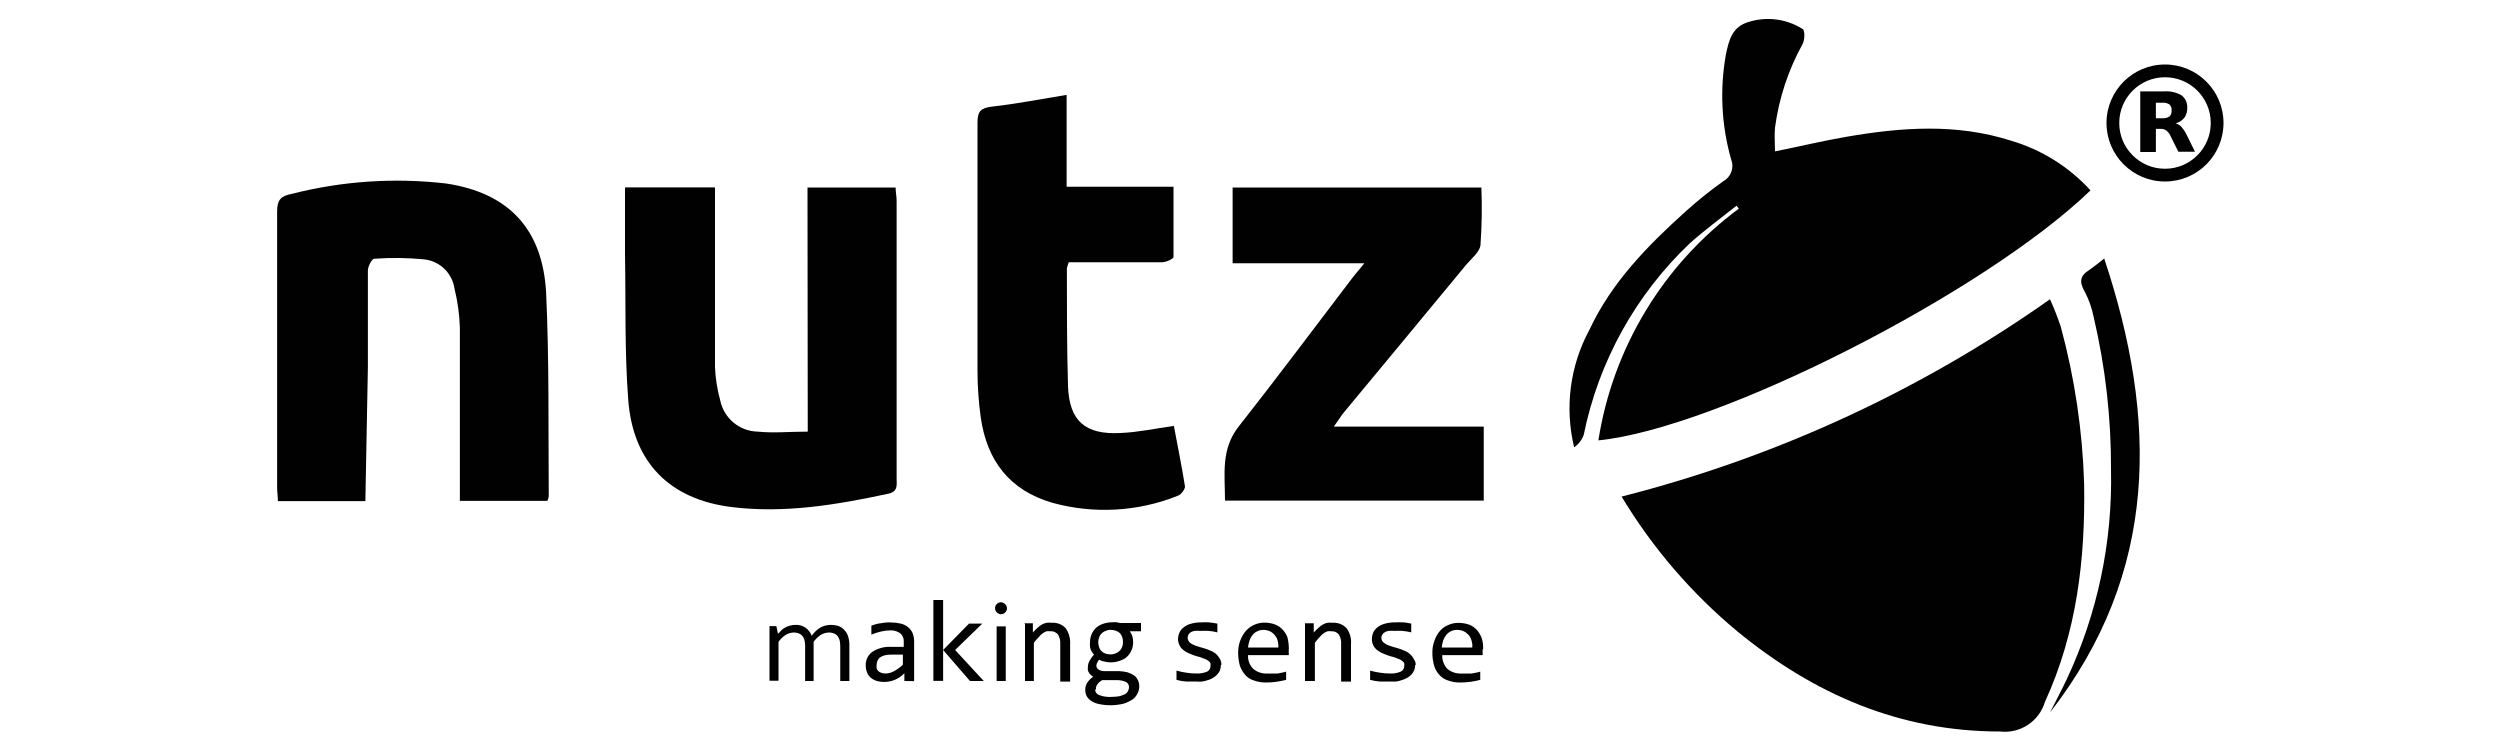
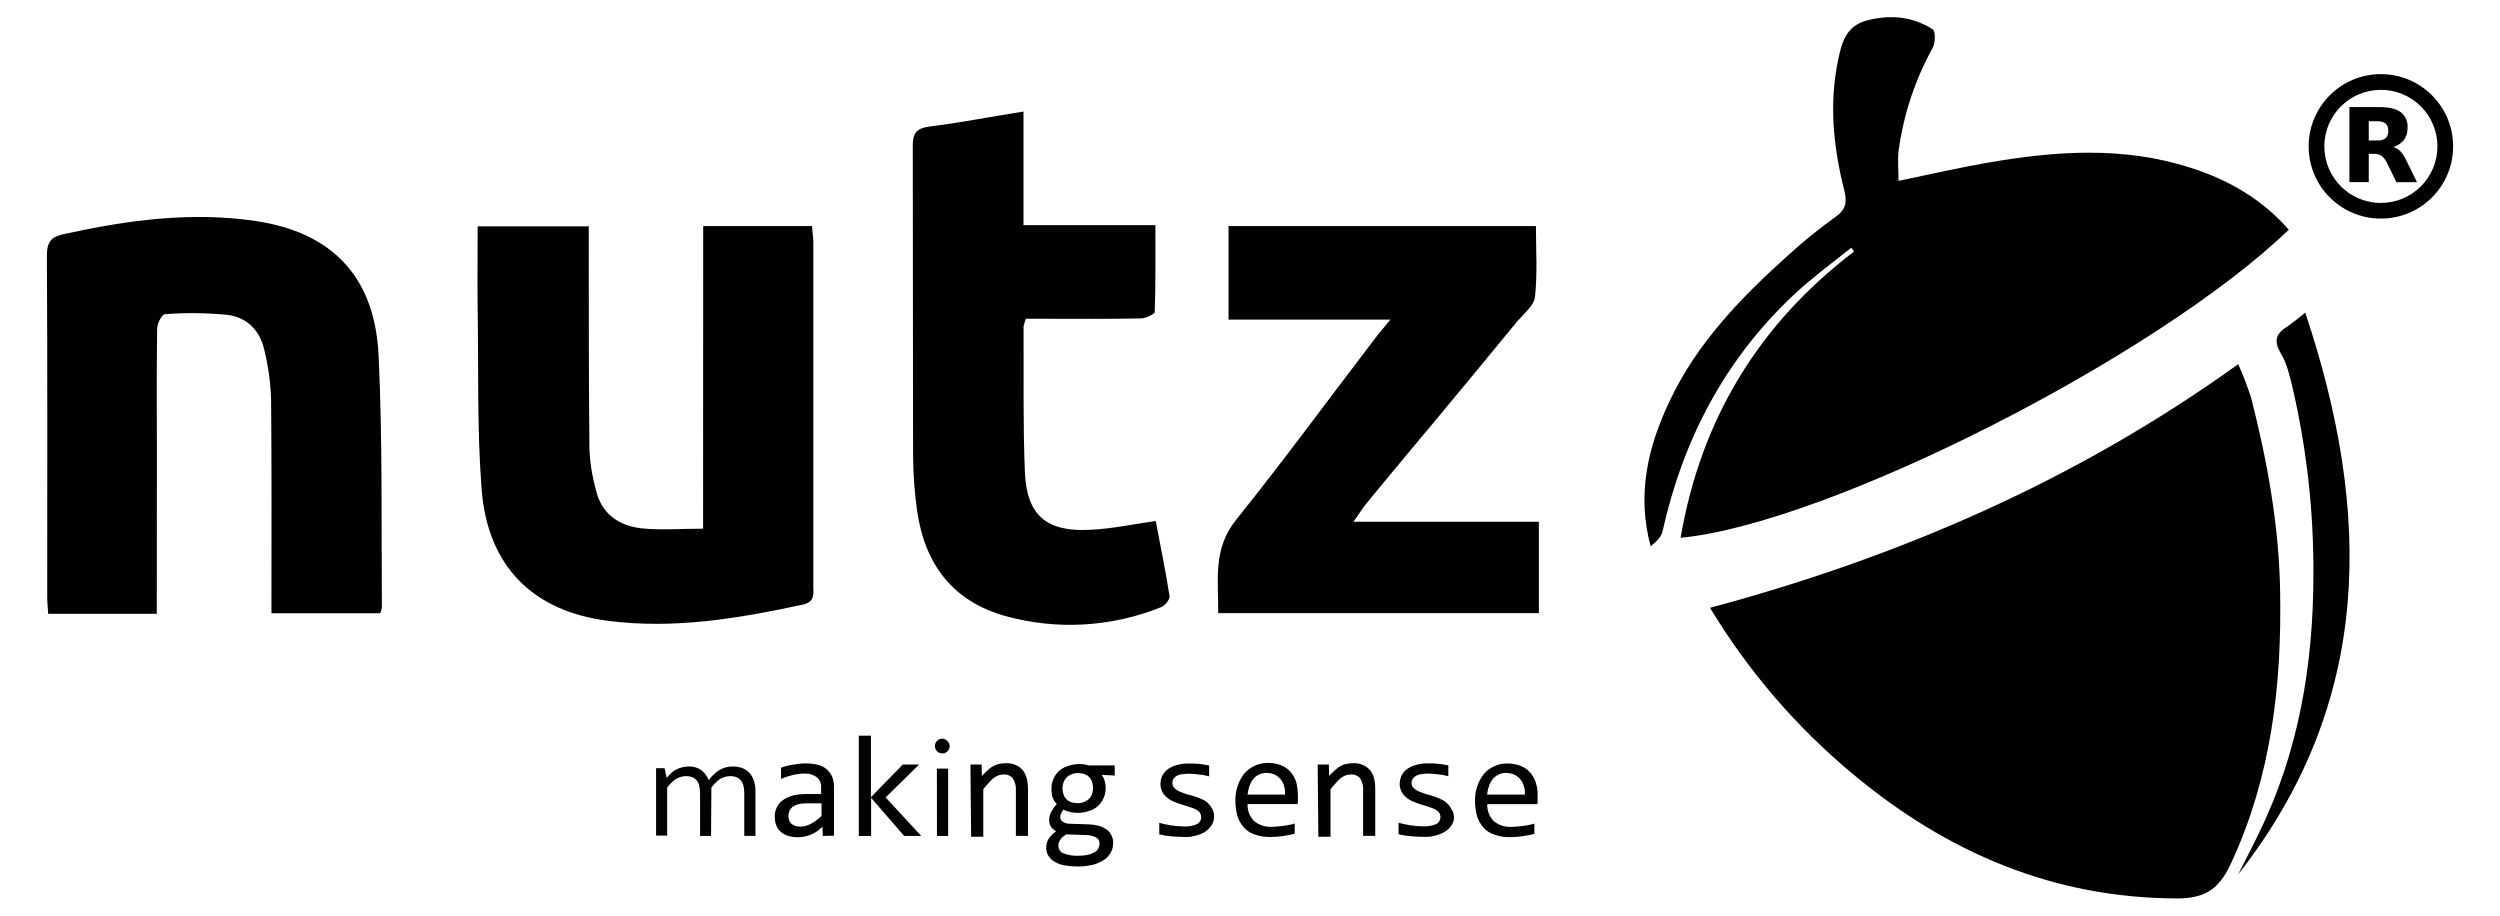
- <svg xmlns="http://www.w3.org/2000/svg" id="Layer_1" viewBox="0 0 200 60">
-   <defs>
-     <style>.cls-1,.cls-2{fill:#010101;}.cls-1{fill-rule:evenodd;}</style>
-   </defs>
-   <path class="cls-1" d="M129.79,39.71A103.73,103.73,0,0,0,164,23.94a23.39,23.39,0,0,1,.86,2.19,54.19,54.19,0,0,1,1.87,12.58c.1,6-.58,11.87-3.13,17.43A3.35,3.35,0,0,1,160,58.52c-8.05,0-14.9-3-21-8a42.55,42.55,0,0,1-9.27-10.79Z" />
-   <path class="cls-1" d="M167.24,15.23c-8.55,8.24-29.86,19.05-39.37,20a28.57,28.57,0,0,1,11.24-18.54l-.19-.23c-1.26,1-2.56,1.95-3.73,3a29.11,29.11,0,0,0-8.49,15.32,2,2,0,0,1-.77,1,13.22,13.22,0,0,1,1.22-9.39c1.78-3.81,4.66-6.74,7.74-9.51a32.91,32.91,0,0,1,3-2.4,1.39,1.39,0,0,0,.6-1.73,18.62,18.62,0,0,1-.41-8.43c.24-1.12.49-2.19,1.83-2.57a5.18,5.18,0,0,1,4.3.57c.2.13.17.88,0,1.2a19,19,0,0,0-2.21,6.7c-.06.6,0,1.21,0,1.89,2-.4,3.85-.85,5.73-1.17,4.4-.76,8.81-1.08,13.17.32A13.92,13.92,0,0,1,167.24,15.23Z" />
-   <path class="cls-1" d="M64.6,15h7.05c0,.38.08.72.08,1.06v22.2c0,.53.13,1.07-.68,1.24-4.15.89-8.3,1.59-12.56,1.06C53.58,39.94,50.64,37,50.26,32c-.3-3.88-.19-7.79-.26-11.69,0-1.74,0-3.49,0-5.32h7.2v1.26c0,4.36,0,8.74,0,13.11a11.69,11.69,0,0,0,.42,2.68,3.13,3.13,0,0,0,3,2.49c1.28.13,2.58,0,4,0Z" />
-   <path class="cls-1" d="M29.23,40.09h-7c0-.38-.06-.72-.06-1.08,0-7.35,0-14.73,0-22.09,0-.94.3-1.24,1.17-1.41a34.09,34.09,0,0,1,12.35-.83c5,.75,7.72,3.64,8,8.73.25,5.42.17,10.85.21,16.28a1.16,1.16,0,0,1-.11.38h-7V38.9c0-4.24,0-8.45,0-12.68a15,15,0,0,0-.43-3.13,2.75,2.75,0,0,0-2.42-2.34,23.59,23.59,0,0,0-4-.05c-.19,0-.51.62-.51.94,0,2.58,0,5.17,0,7.77Z" />
-   <path class="cls-1" d="M111.42,28.28l-3.85,4.64c-.28.32-.49.7-.87,1.21h12v5.92H98c0-2.11-.36-4.15,1.15-6,3-3.81,5.94-7.75,8.89-11.62.3-.41.64-.79,1.11-1.37H98.61V15h19.9a41.27,41.27,0,0,1-.07,4.6c-.06.55-.7,1.06-1.12,1.55q-2.94,3.57-5.9,7.13" />
-   <path class="cls-1" d="M85.33,7.59v7.35h8.55c0,1.93,0,3.76,0,5.62,0,.14-.59.42-.91.42-2.09,0-4.15,0-6.24,0H85.5a3.51,3.51,0,0,0-.15.49c0,3.13,0,6.28.09,9.41.1,2.81,1.38,3.91,4.21,3.76,1.4-.06,2.79-.36,4.26-.57.29,1.57.63,3.21.89,4.85,0,.22-.3.64-.55.73a15.73,15.73,0,0,1-10.07.57c-3.43-1-5.23-3.38-5.72-6.83a27.19,27.19,0,0,1-.26-3.7c0-6.64,0-13.26,0-19.9,0-.9.28-1.15,1.15-1.26C81.24,8.32,83.18,7.94,85.33,7.59Z" />
-   <path class="cls-1" d="M168.31,20.6C172.63,33.52,172.73,45.77,164,57c.45-.9.92-1.77,1.34-2.66a37.49,37.49,0,0,0,3.54-16.79,52.19,52.19,0,0,0-1.39-12.2,7.58,7.58,0,0,0-.7-2c-.47-.79-.4-1.3.38-1.77.41-.3.79-.59,1.18-.91Z" />
-   <path class="cls-2" d="M65.11,54.48h-.7V51.67a2.05,2.05,0,0,0-.06-.49.88.88,0,0,0-.17-.32.73.73,0,0,0-.28-.19,1.15,1.15,0,0,0-.36-.07,1.3,1.3,0,0,0-.7.2,2.09,2.09,0,0,0-.56.55v3.11h-.72V50.09h.55l.13.62h0a3.58,3.58,0,0,1,.26-.28,1.14,1.14,0,0,1,.32-.23,1.37,1.37,0,0,1,.38-.15,1.74,1.74,0,0,1,.45-.06,1.32,1.32,0,0,1,.8.23,1.47,1.47,0,0,1,.49.64h0a2.36,2.36,0,0,1,.66-.64,1.75,1.75,0,0,1,.88-.23,2.05,2.05,0,0,1,.49.06,1.07,1.07,0,0,1,.46.24,1.37,1.37,0,0,1,.37.48,2.17,2.17,0,0,1,.15.79v2.92h-.73V51.67a2.05,2.05,0,0,0-.06-.49,1.07,1.07,0,0,0-.17-.32.73.73,0,0,0-.28-.19,1.15,1.15,0,0,0-.36-.07,1.3,1.3,0,0,0-.7.2,2.09,2.09,0,0,0-.56.55l0,3.13Zm7.24,0,0-.62a2.3,2.3,0,0,1-.77.53,2.24,2.24,0,0,1-1.49.07,1.4,1.4,0,0,1-.47-.28,1,1,0,0,1-.27-.43,1.31,1.31,0,0,1-.09-.51,1.27,1.27,0,0,1,.51-1.08,2.49,2.49,0,0,1,1.53-.41h1v-.4a.83.83,0,0,0-.25-.66,1.23,1.23,0,0,0-.79-.26,3.37,3.37,0,0,0-.77.09,5.07,5.07,0,0,0-.78.25v-.72l.34-.11a2.18,2.18,0,0,1,.4-.08l.43-.06a2.12,2.12,0,0,1,.44,0,3.08,3.08,0,0,1,.75.09,1.38,1.38,0,0,1,.57.28,1.34,1.34,0,0,1,.36.46,1.8,1.8,0,0,1,.13.69v3.17Zm-.09-2.11h-1a2.22,2.22,0,0,0-.51.06,1.49,1.49,0,0,0-.36.17.75.75,0,0,0-.19.26.83.83,0,0,0-.07.34.8.8,0,0,0,0,.26.45.45,0,0,0,.12.21.61.61,0,0,0,.24.15,1,1,0,0,0,.36.06,1.39,1.39,0,0,0,.64-.17,3.31,3.31,0,0,0,.74-.53v-.81Zm6.45,2.11H77.6L75.45,52v2.47h-.78V48h.78v4l2.07-2.11h1.06L76.41,52l2.3,2.49Zm3.19-4.62h.73l0,.74a5,5,0,0,1,.4-.4,1.72,1.72,0,0,1,.36-.26,1.15,1.15,0,0,1,.37-.12,2.3,2.3,0,0,1,.4,0,1.4,1.4,0,0,1,1.09.43,2,2,0,0,1,.36,1.28v3h-.79V51.54a1.29,1.29,0,0,0-.19-.79.71.71,0,0,0-.6-.25,1.65,1.65,0,0,0-.3,0,1.32,1.32,0,0,0-.29.15,1.15,1.15,0,0,0-.32.3,4.17,4.17,0,0,0-.41.47v3.06H82l0-4.66Zm8.49.66a1.15,1.15,0,0,1,.2.38,1.78,1.78,0,0,1,.06.47,1.65,1.65,0,0,1-.13.66,1.63,1.63,0,0,1-.36.51,1.47,1.47,0,0,1-.57.32,2.08,2.08,0,0,1-.73.13,1.83,1.83,0,0,1-.53-.07,1.26,1.26,0,0,1-.4-.14.83.83,0,0,0-.15.23.47.47,0,0,0-.07.25.35.35,0,0,0,.17.3.77.77,0,0,0,.45.13l1.21,0a3.4,3.4,0,0,1,.64.09,1.92,1.92,0,0,1,.51.23.86.86,0,0,1,.32.36,1,1,0,0,1,.13.51,1.21,1.21,0,0,1-.13.58,1.26,1.26,0,0,1-.4.49,2.91,2.91,0,0,1-.71.34,4.46,4.46,0,0,1-1,.13,4.37,4.37,0,0,1-.95-.09,1.71,1.71,0,0,1-.64-.25,1,1,0,0,1-.49-.86,1.08,1.08,0,0,1,.15-.59,1.64,1.64,0,0,1,.49-.49.75.75,0,0,1-.2-.15.58.58,0,0,1-.14-.17.5.5,0,0,1-.09-.21.82.82,0,0,1,0-.22,1,1,0,0,1,.15-.55,2.16,2.16,0,0,1,.34-.47.9.9,0,0,1-.15-.19,1.06,1.06,0,0,1-.11-.21.62.62,0,0,1-.06-.26,1.67,1.67,0,0,1,0-.32,1.69,1.69,0,0,1,.13-.66,1.63,1.63,0,0,1,.36-.51,1.61,1.61,0,0,1,.57-.32,2.36,2.36,0,0,1,.75-.12,1.77,1.77,0,0,1,.32,0l.27.06h1.68v.66l-.83,0Zm-2.78,4.62a.48.48,0,0,0,.34.47,2.31,2.31,0,0,0,1,.14,3.39,3.39,0,0,0,.64-.06,2.75,2.75,0,0,0,.43-.17.58.58,0,0,0,.23-.26.57.57,0,0,0,.07-.29.45.45,0,0,0-.24-.41,1.69,1.69,0,0,0-.7-.15l-1.21,0-.26.19-.15.19a.84.84,0,0,0-.08.2c0,.06,0,.12,0,.19Zm.25-3.77a1.09,1.09,0,0,0,.07.4.69.69,0,0,0,.19.32.8.8,0,0,0,.32.2,1.25,1.25,0,0,0,.4.06.9.9,0,0,0,.43-.09.85.85,0,0,0,.32-.21.91.91,0,0,0,.19-.32,1.13,1.13,0,0,0,.06-.36,1.34,1.34,0,0,0-.06-.4.91.91,0,0,0-.19-.32.8.8,0,0,0-.32-.19,1.1,1.1,0,0,0-.41-.07.84.84,0,0,0-.42.09.72.72,0,0,0-.32.21.69.69,0,0,0-.19.32A.86.86,0,0,0,87.86,51.37Zm9.81,1.83a1.19,1.19,0,0,1-.08.45,1.31,1.31,0,0,1-.24.34,1.46,1.46,0,0,1-.32.25,1.61,1.61,0,0,1-.4.17,2.46,2.46,0,0,1-.45.11,1.63,1.63,0,0,1-.44,0c-.28,0-.58,0-.86,0a4,4,0,0,1-.76-.13v-.74a6.43,6.43,0,0,0,.81.17,5.12,5.12,0,0,0,.78.06,2,2,0,0,0,.86-.15.48.48,0,0,0,.27-.45.71.71,0,0,0,0-.21.41.41,0,0,0-.15-.19,1.24,1.24,0,0,0-.36-.19,3.69,3.69,0,0,0-.66-.21c-.19-.07-.38-.13-.57-.22a1.54,1.54,0,0,1-.45-.27,1,1,0,0,1-.3-.39,1.12,1.12,0,0,1-.11-.51,1.36,1.36,0,0,1,.09-.42,1,1,0,0,1,.3-.43,1.61,1.61,0,0,1,.57-.32,2.92,2.92,0,0,1,.92-.13,4.16,4.16,0,0,1,.59,0,6.52,6.52,0,0,1,.68.1v.7a4,4,0,0,0-.72-.12,5.39,5.39,0,0,0-.6,0,4.4,4.4,0,0,0-.51,0,1,1,0,0,0-.32.12.52.52,0,0,0,0,.86,1.62,1.62,0,0,0,.37.19,5.78,5.78,0,0,0,.61.19,3.66,3.66,0,0,1,.68.25,1.37,1.37,0,0,1,.45.3,1.72,1.72,0,0,1,.26.36.92.92,0,0,1,.1.45Zm5.43-1.28v.28a.75.75,0,0,1,0,.21H99.84a1.47,1.47,0,0,0,.41,1.09,1.59,1.59,0,0,0,1.15.38,2.75,2.75,0,0,0,.4,0l.41,0,.36-.07a2.14,2.14,0,0,0,.32-.08v.66q-.36.09-.75.15a6,6,0,0,1-.85.06,2.73,2.73,0,0,1-1-.17,1.46,1.46,0,0,1-.7-.47,2.07,2.07,0,0,1-.41-.74,4.15,4.15,0,0,1-.13-1,2.86,2.86,0,0,1,.15-.92,2.8,2.8,0,0,1,.41-.76,2,2,0,0,1,1.55-.73,2.41,2.41,0,0,1,.85.15,1.58,1.58,0,0,1,.62.43A1.82,1.82,0,0,1,103,51a4.11,4.11,0,0,1,.11.91Zm-.83-.12a1.69,1.69,0,0,0-.06-.56,1.11,1.11,0,0,0-.24-.44,1.13,1.13,0,0,0-.38-.3,1.36,1.36,0,0,0-.53-.11,1.08,1.08,0,0,0-.47.11.92.92,0,0,0-.36.27,1.43,1.43,0,0,0-.26.45,2.59,2.59,0,0,0-.13.58Zm2.11-1.94h.72l0,.74a5.18,5.18,0,0,1,.41-.4,1.32,1.32,0,0,1,.36-.26,1,1,0,0,1,.36-.12,2.43,2.43,0,0,1,.4,0,1.39,1.39,0,0,1,1.09.43,1.86,1.86,0,0,1,.36,1.28v3h-.79V51.54a1.29,1.29,0,0,0-.19-.79.7.7,0,0,0-.59-.25,1.45,1.45,0,0,0-.3,0,1.2,1.2,0,0,0-.3.15,1.31,1.31,0,0,0-.32.3,4.19,4.19,0,0,0-.4.47v3.06h-.79l0-4.66Zm8.83,3.34a1,1,0,0,1-.09.45,1.08,1.08,0,0,1-.23.34,1.36,1.36,0,0,1-.34.25,1.86,1.86,0,0,1-.41.17,2.18,2.18,0,0,1-.44.11,3.39,3.39,0,0,1-.45,0c-.3,0-.57,0-.87,0a4.13,4.13,0,0,1-.77-.13v-.74a6.83,6.83,0,0,0,.81.17,5.25,5.25,0,0,0,.79.06,1.91,1.91,0,0,0,.85-.15.49.49,0,0,0,.28-.45.72.72,0,0,0,0-.21.41.41,0,0,0-.15-.19,1.13,1.13,0,0,0-.36-.19,3.69,3.69,0,0,0-.66-.21c-.19-.07-.38-.13-.57-.22a1.68,1.68,0,0,1-.45-.27,1.14,1.14,0,0,1-.3-.39,1.11,1.11,0,0,1-.1-.51,1.36,1.36,0,0,1,.08-.42,1.11,1.11,0,0,1,.3-.43,1.61,1.61,0,0,1,.57-.32,2.92,2.92,0,0,1,.92-.13,4.37,4.37,0,0,1,.6,0c.23,0,.46.06.68.1v.7a4.28,4.28,0,0,0-.73-.12,5.48,5.48,0,0,0-.57,0,4.4,4.4,0,0,0-.51,0,.82.82,0,0,0-.32.12.41.41,0,0,0-.19.2.35.35,0,0,0-.07.23.51.51,0,0,0,.24.43,1.37,1.37,0,0,0,.36.19,6.09,6.09,0,0,0,.62.19,4.28,4.28,0,0,1,.68.25,1.23,1.23,0,0,1,.44.3,1,1,0,0,1,.26.36.74.74,0,0,1,.15.45Zm5.4-1.28v.28a.75.75,0,0,1,0,.21h-3.23a1.51,1.51,0,0,0,.4,1.09,1.61,1.61,0,0,0,1.15.38,2.82,2.82,0,0,0,.41,0l.4,0a2.88,2.88,0,0,0,.36-.07,1.87,1.87,0,0,0,.32-.08v.66c-.23.06-.49.11-.74.15a6.22,6.22,0,0,1-.86.06,2.73,2.73,0,0,1-1-.17,1.5,1.5,0,0,1-.7-.47,1.91,1.91,0,0,1-.4-.74,3.71,3.71,0,0,1-.13-1,2.61,2.61,0,0,1,.15-.92,2.52,2.52,0,0,1,.4-.76,1.64,1.64,0,0,1,.66-.51,1.86,1.86,0,0,1,.9-.2,2.5,2.5,0,0,1,.85.15,1.62,1.62,0,0,1,.61.43,2,2,0,0,1,.39.68,2.68,2.68,0,0,1,.1.89Zm-.83-.12a1.29,1.29,0,0,0-.06-.56,1.09,1.09,0,0,0-.23-.44,1.27,1.27,0,0,0-.39-.3,1.36,1.36,0,0,0-.53-.11,1.11,1.11,0,0,0-.85.38,1.66,1.66,0,0,0-.26.45,2.59,2.59,0,0,0-.12.58Z" />
-   <path class="cls-1" d="M80.56,48.69a.49.49,0,0,1-.51.45.51.51,0,0,1-.45-.51.49.49,0,0,1,.47-.45A.51.51,0,0,1,80.56,48.69Z" />
-   <path class="cls-2" d="M79.73,50.11h.73v4.37h-.73Z" />
-   <path class="cls-2" d="M173.2,14.52a4.68,4.68,0,1,1,4.68-4.68A4.68,4.68,0,0,1,173.2,14.52Zm0-8.34a3.66,3.66,0,1,0,3.66,3.66A3.66,3.66,0,0,0,173.2,6.18Z" />
-   <path class="cls-2" d="M173,9.46a.92.92,0,0,0,.56-.14.63.63,0,0,0,.17-.49.58.58,0,0,0-.17-.47.86.86,0,0,0-.56-.14h-.53V9.46H173m-.53.87v1.83h-1.25V7.31h1.91a2.43,2.43,0,0,1,1.4.32,1.18,1.18,0,0,1,.45,1,1.32,1.32,0,0,1-.23.79,1.36,1.36,0,0,1-.7.45,1,1,0,0,1,.46.27,2.88,2.88,0,0,1,.41.62l.68,1.38h-1.33l-.6-1.2a1.24,1.24,0,0,0-.36-.5.79.79,0,0,0-.49-.13h-.35" />
+ <svg xmlns="http://www.w3.org/2000/svg" id="Layer_1" data-name="Layer 1" viewBox="0 0 766.26 280.63">
+   <g id="Layer_2" data-name="Layer 2">
+     <g id="Layer_1-2" data-name="Layer 1-2">
+       <path d="M524.17,186.29c58.15-15.62,112.37-39.1,161.85-74.67A98.76,98.76,0,0,1,690,122c5,19.55,8.57,39.41,8.87,59.56.51,28.42-2.72,56.23-14.81,82.54-3.42,7.55-7.26,11.28-16.73,11.28-38.09-.1-70.54-14.11-99.26-38a201.29,201.29,0,0,1-43.94-51.09ZM701.53,70.41c-40.51,39-141.38,90.18-186.42,94.42,6.24-36.39,24-65.51,53.2-87.77l-.9-1.12c-5.95,4.73-12.1,9.28-17.64,14.44-21.06,19.8-33.94,44.31-40.21,72.53-.4,1.71-2,3.22-3.63,4.53-4.33-16-.8-30.53,5.78-44.43,8.46-18,22.07-31.95,36.68-45.05a154,154,0,0,1,14.08-11.39c3.23-2.22,3.73-4.53,2.82-8.16-3.33-13.2-4.73-26.41-1.92-39.9,1.1-5.34,2.32-10.39,8.66-12.2C579.29,4.39,586.14,5,592.39,9c.9.6.8,4.14,0,5.65A90,90,0,0,0,581.9,46.44c-.29,2.82,0,5.77,0,9,9.38-1.93,18.29-4,27.12-5.54,20.86-3.63,41.71-5.14,62.37,1.51,11.7,3.7,22,9.71,30.14,19Zm-486-1.12h33.35c.11,1.82.41,3.42.41,5V179.47c0,2.53.6,5-3.23,5.85-19.64,4.23-39.3,7.55-59.45,5-23.28-2.89-37.18-16.73-39-40.42-1.41-18.34-.91-36.89-1.21-55.33-.1-8.26,0-16.52,0-25.19h34.06v6c0,20.66,0,41.39.2,62.07a54.62,54.62,0,0,0,2,12.7c1.61,7.35,7.06,11,14,11.79,6,.61,12.19.1,18.84.1ZM48.06,188.14H14.77c-.1-1.85-.3-3.47-.3-5.18,0-34.77.1-69.73-.1-104.55,0-4.48,1.41-5.9,5.54-6.73,19.35-4.24,38.8-6.86,58.45-3.94C102,71.27,114.93,85,116.05,109.06c1.21,25.7.81,51.4,1,77.08a6.32,6.32,0,0,1-.51,1.82H83.2v-5.5c0-20.06.09-40-.11-60.06a73.21,73.21,0,0,0-2-14.81c-1.26-6.15-5.34-10.39-11.49-11.09a109.08,109.08,0,0,0-19-.2c-1,0-2.43,2.88-2.43,4.43-.2,12.2-.09,24.49-.09,36.78Zm389.14-56c-6.07,7.35-12.18,14.57-18.24,22-1.31,1.51-2.31,3.32-4.13,5.78h56.84v28H373.38c.11-10-1.71-19.65,5.44-28.52,14.44-18,28.12-36.68,42.13-55,1.4-1.92,3-3.73,5.23-6.45H376.55V69.29h94.22c0,7.46.5,14.61-.3,21.77-.31,2.62-3.33,5-5.35,7.35-9.27,11.29-18.54,22.48-27.91,33.77m-123.5-98V69h40.42c0,9.17.11,17.84-.2,26.6,0,.71-2.82,2-4.33,2-9.88.2-19.65.1-29.52.1h-5.65a15.91,15.91,0,0,0-.71,2.32c.1,14.81-.2,29.72.41,44.54.5,13.3,6.54,18.54,19.95,17.83,6.65-.3,13.2-1.71,20.16-2.71,1.4,7.46,3,15.21,4.23,23,.19,1-1.41,3-2.63,3.43a74.4,74.4,0,0,1-47.66,2.72c-16.23-4.54-24.78-16-27.1-32.35a128.6,128.6,0,0,1-1.22-17.54c-.09-31.44,0-62.78-.09-94.21,0-4.24,1.31-5.45,5.44-6,9.1-1.11,18.27-2.93,28.5-4.54Z" fill="#010101" fill-rule="evenodd" />
+       <path d="M706.57,95.8C727,157,727.58,215,686,268c2.11-4.23,4.33-8.36,6.34-12.59,12.29-25.1,16.73-51.9,16.73-79.52a247.86,247.86,0,0,0-6.55-57.75c-.81-3.32-1.61-6.73-3.33-9.62-2.21-3.73-1.92-6.15,1.82-8.37,1.93-1.4,3.73-2.82,5.54-4.33Z" fill="#010101" fill-rule="evenodd" />
+       <path d="M217.93,256.22h-3.36v-13.3a9.13,9.13,0,0,0-.31-2.32,3.53,3.53,0,0,0-.81-1.51,3.61,3.61,0,0,0-1.31-.9,5,5,0,0,0-1.71-.31,6.36,6.36,0,0,0-3.32.91,10.69,10.69,0,0,0-2.62,2.62v14.71h-3.4V235.46h2.62l.61,2.89h.09a15.13,15.13,0,0,1,1.22-1.31,5.89,5.89,0,0,1,1.51-1.11,6.89,6.89,0,0,1,1.81-.71,8,8,0,0,1,2.11-.3,6.27,6.27,0,0,1,3.85,1.11,7.63,7.63,0,0,1,2.32,3h.1a11.12,11.12,0,0,1,3.13-3,8.2,8.2,0,0,1,4.13-1.11,9.12,9.12,0,0,1,2.32.3,5.77,5.77,0,0,1,2.21,1.11,6.52,6.52,0,0,1,1.71,2.32,9.18,9.18,0,0,1,.72,3.73v13.81h-3.43V242.92a9.13,9.13,0,0,0-.31-2.32,5.25,5.25,0,0,0-.81-1.51,3.61,3.61,0,0,0-1.31-.9,4.93,4.93,0,0,0-1.71-.31,6.36,6.36,0,0,0-3.32.91,10.87,10.87,0,0,0-2.62,2.62l-.1,14.81Zm34.26,0-.1-2.88a10.32,10.32,0,0,1-3.63,2.52,10.6,10.6,0,0,1-7.05.3,6.25,6.25,0,0,1-2.22-1.31,4.63,4.63,0,0,1-1.31-2,6.69,6.69,0,0,1-.4-2.42,6,6,0,0,1,2.42-5.14c1.61-1.21,4-1.92,7.25-1.92h4.53v-1.93a3.91,3.91,0,0,0-1.2-3.13,5.72,5.72,0,0,0-3.74-1.2,14.64,14.64,0,0,0-3.61.4,23.31,23.31,0,0,0-3.74,1.21V235.3c.51-.2,1-.3,1.62-.5a10.59,10.59,0,0,1,1.92-.41l2-.29a13.69,13.69,0,0,1,2.12-.11,13.88,13.88,0,0,1,3.52.4,6.92,6.92,0,0,1,2.73,1.31,7.54,7.54,0,0,1,1.71,2.22,8.65,8.65,0,0,1,.61,3.22v15Zm-.4-10H247a10.36,10.36,0,0,0-2.42.31,5.48,5.48,0,0,0-1.71.81,3.45,3.45,0,0,0-.91,1.2,4.74,4.74,0,0,0-.3,1.62,4.86,4.86,0,0,0,.2,1.2,2.24,2.24,0,0,0,.6,1,2.76,2.76,0,0,0,1.11.7,4.79,4.79,0,0,0,1.71.31,7,7,0,0,0,3-.74,14.8,14.8,0,0,0,3.52-2.52v-3.85Zm30.53,10h-5.19L267,244.53v11.69h-3.78V225.49h3.73v18.84l9.78-10h5l-10.28,10.07,10.88,11.79Zm15.12-21.88h3.43l.09,3.52a18.51,18.51,0,0,1,1.93-1.93,6.84,6.84,0,0,1,1.71-1.2,4.79,4.79,0,0,1,1.71-.6,11.4,11.4,0,0,1,1.93-.21,6.61,6.61,0,0,1,5.14,2c1.1,1.32,1.71,3.34,1.71,6.06V256.2h-3.72V242.32a6.12,6.12,0,0,0-.92-3.73,3.36,3.36,0,0,0-2.82-1.21,7.38,7.38,0,0,0-1.4.2,6.25,6.25,0,0,0-1.42.7,7,7,0,0,0-1.51,1.42,21.26,21.26,0,0,0-1.92,2.21v14.56h-3.73Zm40.2,3.13a5,5,0,0,1,.92,1.8,7.58,7.58,0,0,1-2,7.76,7.19,7.19,0,0,1-2.73,1.51,10,10,0,0,1-3.42.61,9.71,9.71,0,0,1-2.52-.3,6.36,6.36,0,0,1-1.92-.71,6.75,6.75,0,0,0-.71,1.11,2.67,2.67,0,0,0-.3,1.21,1.59,1.59,0,0,0,.81,1.41,3.66,3.66,0,0,0,2.11.61l5.78.19a15.45,15.45,0,0,1,3,.41,8.7,8.7,0,0,1,2.42,1.11,4.12,4.12,0,0,1,1.51,1.72,4.72,4.72,0,0,1,.6,2.41,6,6,0,0,1-.6,2.72,6.11,6.11,0,0,1-1.93,2.32,12.36,12.36,0,0,1-3.33,1.61,19.51,19.51,0,0,1-4.81.61,23.7,23.7,0,0,1-4.53-.4,8.16,8.16,0,0,1-3-1.22,4.75,4.75,0,0,1-2.32-4,5.45,5.45,0,0,1,.71-2.82,8.4,8.4,0,0,1,2.32-2.32,3.46,3.46,0,0,1-.91-.7,2.75,2.75,0,0,1-.71-.81,3.08,3.08,0,0,1-.39-1,3.14,3.14,0,0,1-.11-1,4.91,4.91,0,0,1,.7-2.62,11.45,11.45,0,0,1,1.62-2.23,4.72,4.72,0,0,1-.7-.9,4.42,4.42,0,0,1-.51-1,2.55,2.55,0,0,1-.3-1.21,6.89,6.89,0,0,1-.11-1.51,7.31,7.31,0,0,1,2.32-5.54,7.19,7.19,0,0,1,2.73-1.51,10.31,10.31,0,0,1,3.52-.61,8.52,8.52,0,0,1,1.51.1c.4.1.91.2,1.31.31h8v3.11l-3.94-.19Zm-13.19,21.89a2.28,2.28,0,0,0,1.6,2.23,11.32,11.32,0,0,0,4.54.7,15.39,15.39,0,0,0,3-.3,12.17,12.17,0,0,0,2-.81,3.23,3.23,0,0,0,1.11-1.21,3.4,3.4,0,0,0,.3-1.41,2,2,0,0,0-1.11-1.92,7.35,7.35,0,0,0-3.32-.7l-5.78-.21-1.21.91a6,6,0,0,0-.7.9,3.91,3.91,0,0,0-.41.91c0,.31-.09.6-.09.9Zm1.2-17.83a6.27,6.27,0,0,0,.31,1.92,3.66,3.66,0,0,0,2.41,2.43,6.37,6.37,0,0,0,1.93.3,4.5,4.5,0,0,0,2-.41,3.92,3.92,0,0,0,2.43-2.47,5.26,5.26,0,0,0,.29-1.72,6.57,6.57,0,0,0-.29-1.92,3.85,3.85,0,0,0-.92-1.51,3.71,3.71,0,0,0-1.51-.91,6,6,0,0,0-1.92-.29,4.38,4.38,0,0,0-2,.4,4,4,0,0,0-1.51,1,4,4,0,0,0-.9,1.51,4.64,4.64,0,0,0-.31,1.69Zm46.46,8.66a5.3,5.3,0,0,1-.4,2.12,5.74,5.74,0,0,1-1.11,1.6,8.41,8.41,0,0,1-1.51,1.22,12.11,12.11,0,0,1-1.93.81,21.09,21.09,0,0,1-2.12.5,7.46,7.46,0,0,1-2.11.09c-1.31,0-2.72-.09-4-.2a21.94,21.94,0,0,1-3.61-.6V252.2a29.71,29.71,0,0,0,7.55,1.11,9.26,9.26,0,0,0,4-.7,2.38,2.38,0,0,0,1.31-2.12,3.13,3.13,0,0,0-.2-1,2.26,2.26,0,0,0-.71-.91,5.5,5.5,0,0,0-1.71-.9,23.15,23.15,0,0,0-3.12-1c-.91-.3-1.82-.61-2.73-1a7.32,7.32,0,0,1-2.11-1.31,5.29,5.29,0,0,1-1.92-4.23,6.65,6.65,0,0,1,.4-2,5,5,0,0,1,1.42-2,7.23,7.23,0,0,1,2.72-1.51,12.75,12.75,0,0,1,4.33-.61,26.38,26.38,0,0,1,2.82.11,27.1,27.1,0,0,1,3.23.5v3.32a18.12,18.12,0,0,0-3.43-.6,24,24,0,0,0-2.82-.2,17.67,17.67,0,0,0-2.41.2,3.79,3.79,0,0,0-1.52.6,2.38,2.38,0,0,0,0,4,5.5,5.5,0,0,0,1.71.9,19.42,19.42,0,0,0,2.89.92,18.1,18.1,0,0,1,3.27,1.14,6.09,6.09,0,0,1,2.12,1.42,6.63,6.63,0,0,1,1.21,1.71,4.22,4.22,0,0,1,.5,2.12Zm25.7-6.05v1.31a3.18,3.18,0,0,1-.11,1H382.39a7,7,0,0,0,1.92,5.14,7.66,7.66,0,0,0,5.44,1.82,12.42,12.42,0,0,0,1.93-.11c.6-.1,1.31-.1,1.92-.2l1.72-.3a8.88,8.88,0,0,0,1.51-.41v3.15c-1.11.3-2.32.5-3.53.7a27.13,27.13,0,0,1-4,.3,13.36,13.36,0,0,1-4.81-.8,7.37,7.37,0,0,1-3.32-2.22,9.34,9.34,0,0,1-1.93-3.52,18.5,18.5,0,0,1-.6-4.74,13.18,13.18,0,0,1,2.61-8,9.45,9.45,0,0,1,7.37-3.42,11,11,0,0,1,4,.7,7.27,7.27,0,0,1,2.89,2,9.33,9.33,0,0,1,1.81,3.22,21.19,21.19,0,0,1,.51,4.35Zm-3.94-.6a7.3,7.3,0,0,0-.3-2.63,5.28,5.28,0,0,0-1.1-2.11,6.23,6.23,0,0,0-1.82-1.41,7,7,0,0,0-2.52-.5,5.53,5.53,0,0,0-2.22.5,4.49,4.49,0,0,0-1.71,1.31,7,7,0,0,0-1.2,2.11,11.13,11.13,0,0,0-.61,2.73Zm10-9.2h3.43l.1,3.52a18.41,18.41,0,0,1,1.92-1.93,7,7,0,0,1,1.71-1.2,4.77,4.77,0,0,1,1.72-.6,11.28,11.28,0,0,1,1.92-.21,6.59,6.59,0,0,1,5.14,2c1.21,1.32,1.71,3.34,1.71,6.06V256.2h-3.72V242.32a6.11,6.11,0,0,0-.9-3.73,3.39,3.39,0,0,0-2.83-1.21,7.37,7.37,0,0,0-1.41.2,6.62,6.62,0,0,0-1.41.7,6.84,6.84,0,0,0-1.52,1.42,26.89,26.89,0,0,0-1.92,2.21v14.56h-3.73Zm41.82,15.82a5.3,5.3,0,0,1-.4,2.12,5.93,5.93,0,0,1-1.11,1.61,6.47,6.47,0,0,1-1.62,1.21,10.84,10.84,0,0,1-1.92.81,21.57,21.57,0,0,1-2.11.5,15,15,0,0,1-2.12.09c-1.41,0-2.72-.09-4.13-.2a22.06,22.06,0,0,1-3.62-.6v-3.53a29.71,29.71,0,0,0,7.55,1.11,9.33,9.33,0,0,0,4-.7,2.36,2.36,0,0,0,1.3-2.12,3.13,3.13,0,0,0-.2-1,2.26,2.26,0,0,0-.71-.91,5.5,5.5,0,0,0-1.71-.9,23.15,23.15,0,0,0-3.12-1c-.91-.3-1.82-.61-2.73-1a7.57,7.57,0,0,1-2.11-1.32,5.32,5.32,0,0,1-1.93-4.23,6.38,6.38,0,0,1,.41-2,4.91,4.91,0,0,1,1.41-2,7.23,7.23,0,0,1,2.72-1.51,13,13,0,0,1,4.34-.61,26.59,26.59,0,0,1,2.82.11,26.93,26.93,0,0,1,3.22.5v3.32a18.12,18.12,0,0,0-3.43-.6,22.47,22.47,0,0,0-2.72-.2,17.82,17.82,0,0,0-2.42.2,4,4,0,0,0-1.51.6,2.42,2.42,0,0,0-1.21,2,2.3,2.3,0,0,0,1.12,2,5.52,5.52,0,0,0,1.71.91,20.63,20.63,0,0,0,2.89.91,18.32,18.32,0,0,1,3.22,1.2,6.09,6.09,0,0,1,2.12,1.42,5.43,5.43,0,0,1,1.21,1.71,3.52,3.52,0,0,1,.7,2.12Zm25.6-6v1.31a3.49,3.49,0,0,1-.1,1H455.85a7,7,0,0,0,1.92,5.14,7.68,7.68,0,0,0,5.45,1.82,12.3,12.3,0,0,0,1.92-.11c.6-.1,1.31-.1,1.93-.2l1.71-.3a9.58,9.58,0,0,0,1.51-.4v3.17c-1.11.3-2.32.5-3.53.7a27.13,27.13,0,0,1-4,.3,13.36,13.36,0,0,1-4.81-.8,7.4,7.4,0,0,1-3.33-2.22,9.21,9.21,0,0,1-1.93-3.52,19,19,0,0,1-.6-4.74,12.53,12.53,0,0,1,.71-4.33,12.29,12.29,0,0,1,1.92-3.63,8.22,8.22,0,0,1,3.12-2.42,8.62,8.62,0,0,1,4.23-.91,10.93,10.93,0,0,1,4,.71,7.4,7.4,0,0,1,2.89,2,9.3,9.3,0,0,1,1.8,3.22,11.71,11.71,0,0,1,.51,4.24Zm-3.93-.61a5.87,5.87,0,0,0-.3-2.63,5.19,5.19,0,0,0-1.12-2.11,6.23,6.23,0,0,0-1.81-1.41,7,7,0,0,0-2.52-.5,5.24,5.24,0,0,0-4,1.81,7,7,0,0,0-1.2,2.12,11,11,0,0,0-.61,2.72Z" fill="#010101" />
+       <path d="M291.09,228.81a2.27,2.27,0,0,1-4.54-.3h0a2.29,2.29,0,0,1,2.22-2.11A2.43,2.43,0,0,1,291.09,228.81Z" fill="#010101" fill-rule="evenodd" />
+       <path d="M287.16,235.57h3.45v20.65h-3.43ZM729.75,67a22.14,22.14,0,1,1,22.14-22.14A22.13,22.13,0,0,1,729.75,67Zm0-39.46a17.33,17.33,0,1,0,17.33,17.32,17.31,17.31,0,0,0-17.33-17.32Z" fill="#010101" />
+       <path d="M728.54,43.06a4.08,4.08,0,0,0,2.67-.69A3,3,0,0,0,732,40.1a2.83,2.83,0,0,0-.81-2.26,4.14,4.14,0,0,0-2.67-.67h-2.49v5.89h2.49m-2.49,4.1v8.66h-5.93v-23h9.06c3,0,5.23.51,6.65,1.53a5.49,5.49,0,0,1,2.11,4.81,6,6,0,0,1-1.1,3.74,6.35,6.35,0,0,1-3.31,2.16,4.39,4.39,0,0,1,2.17,1.26,11.61,11.61,0,0,1,1.93,3l3.21,6.52h-6.31l-2.8-5.71A6.28,6.28,0,0,0,730,47.79a3.85,3.85,0,0,0-2.31-.63H726" fill="#010101" />
+     </g>
+   </g>
</svg>
